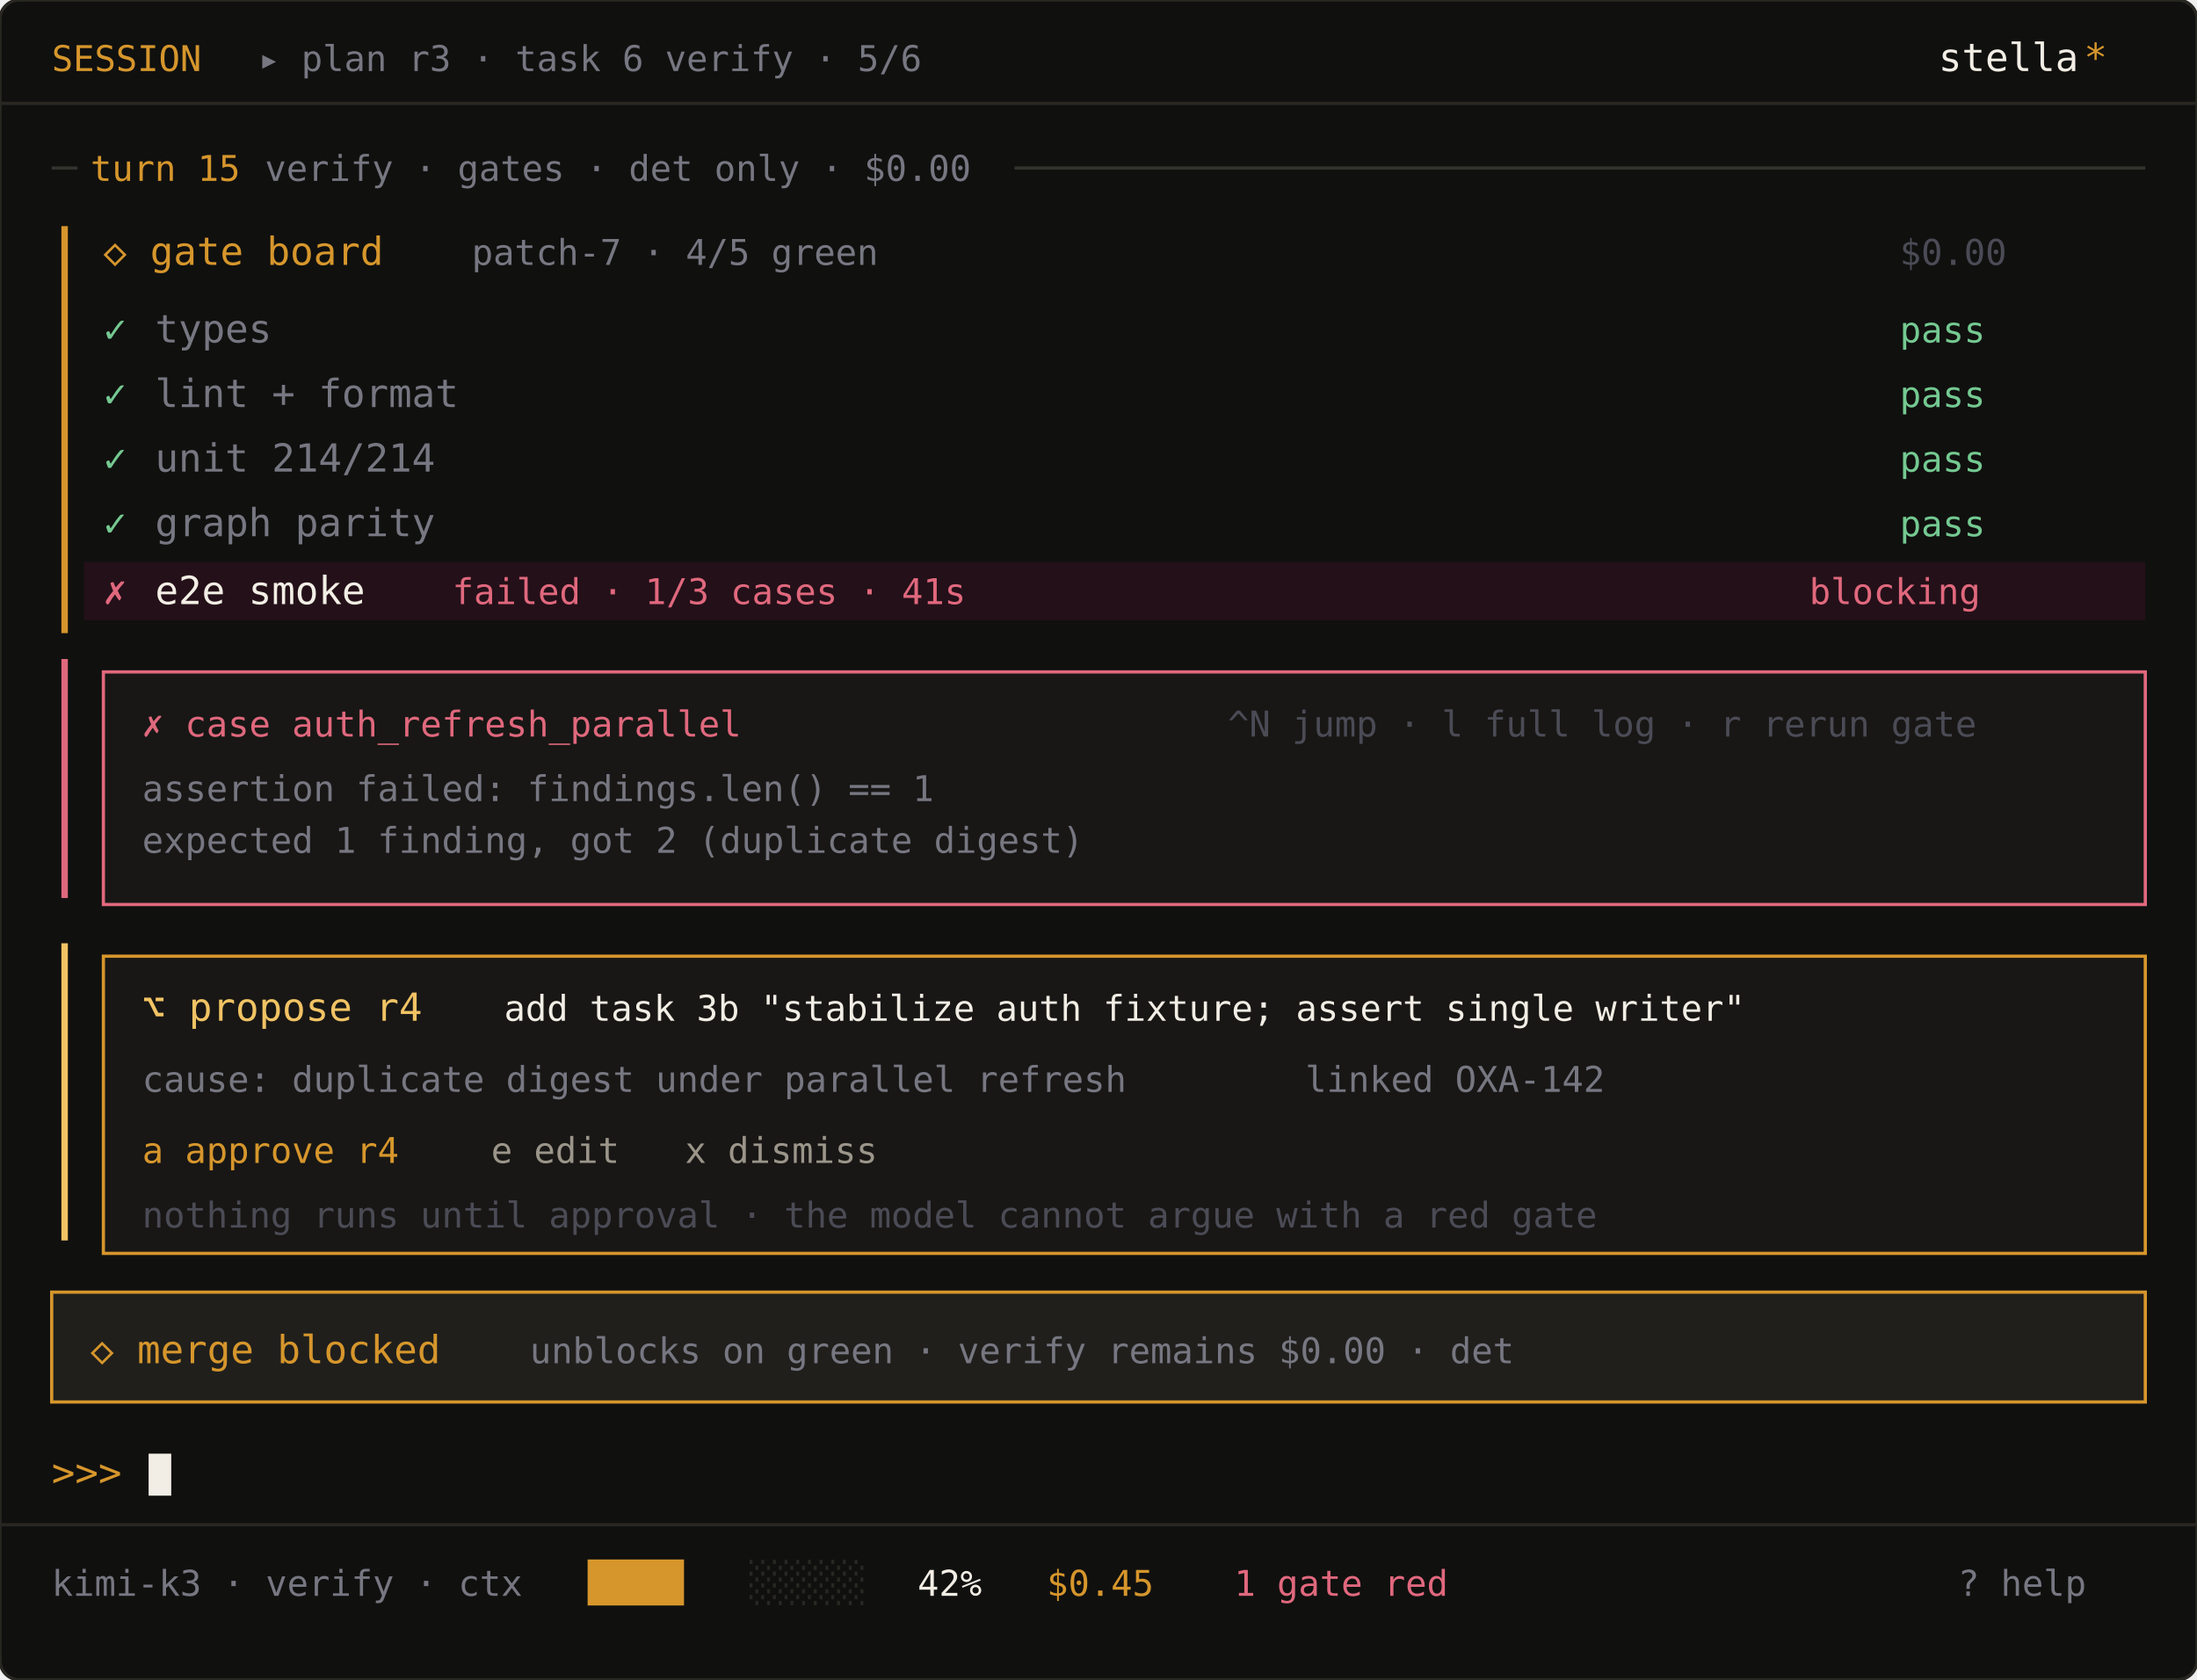
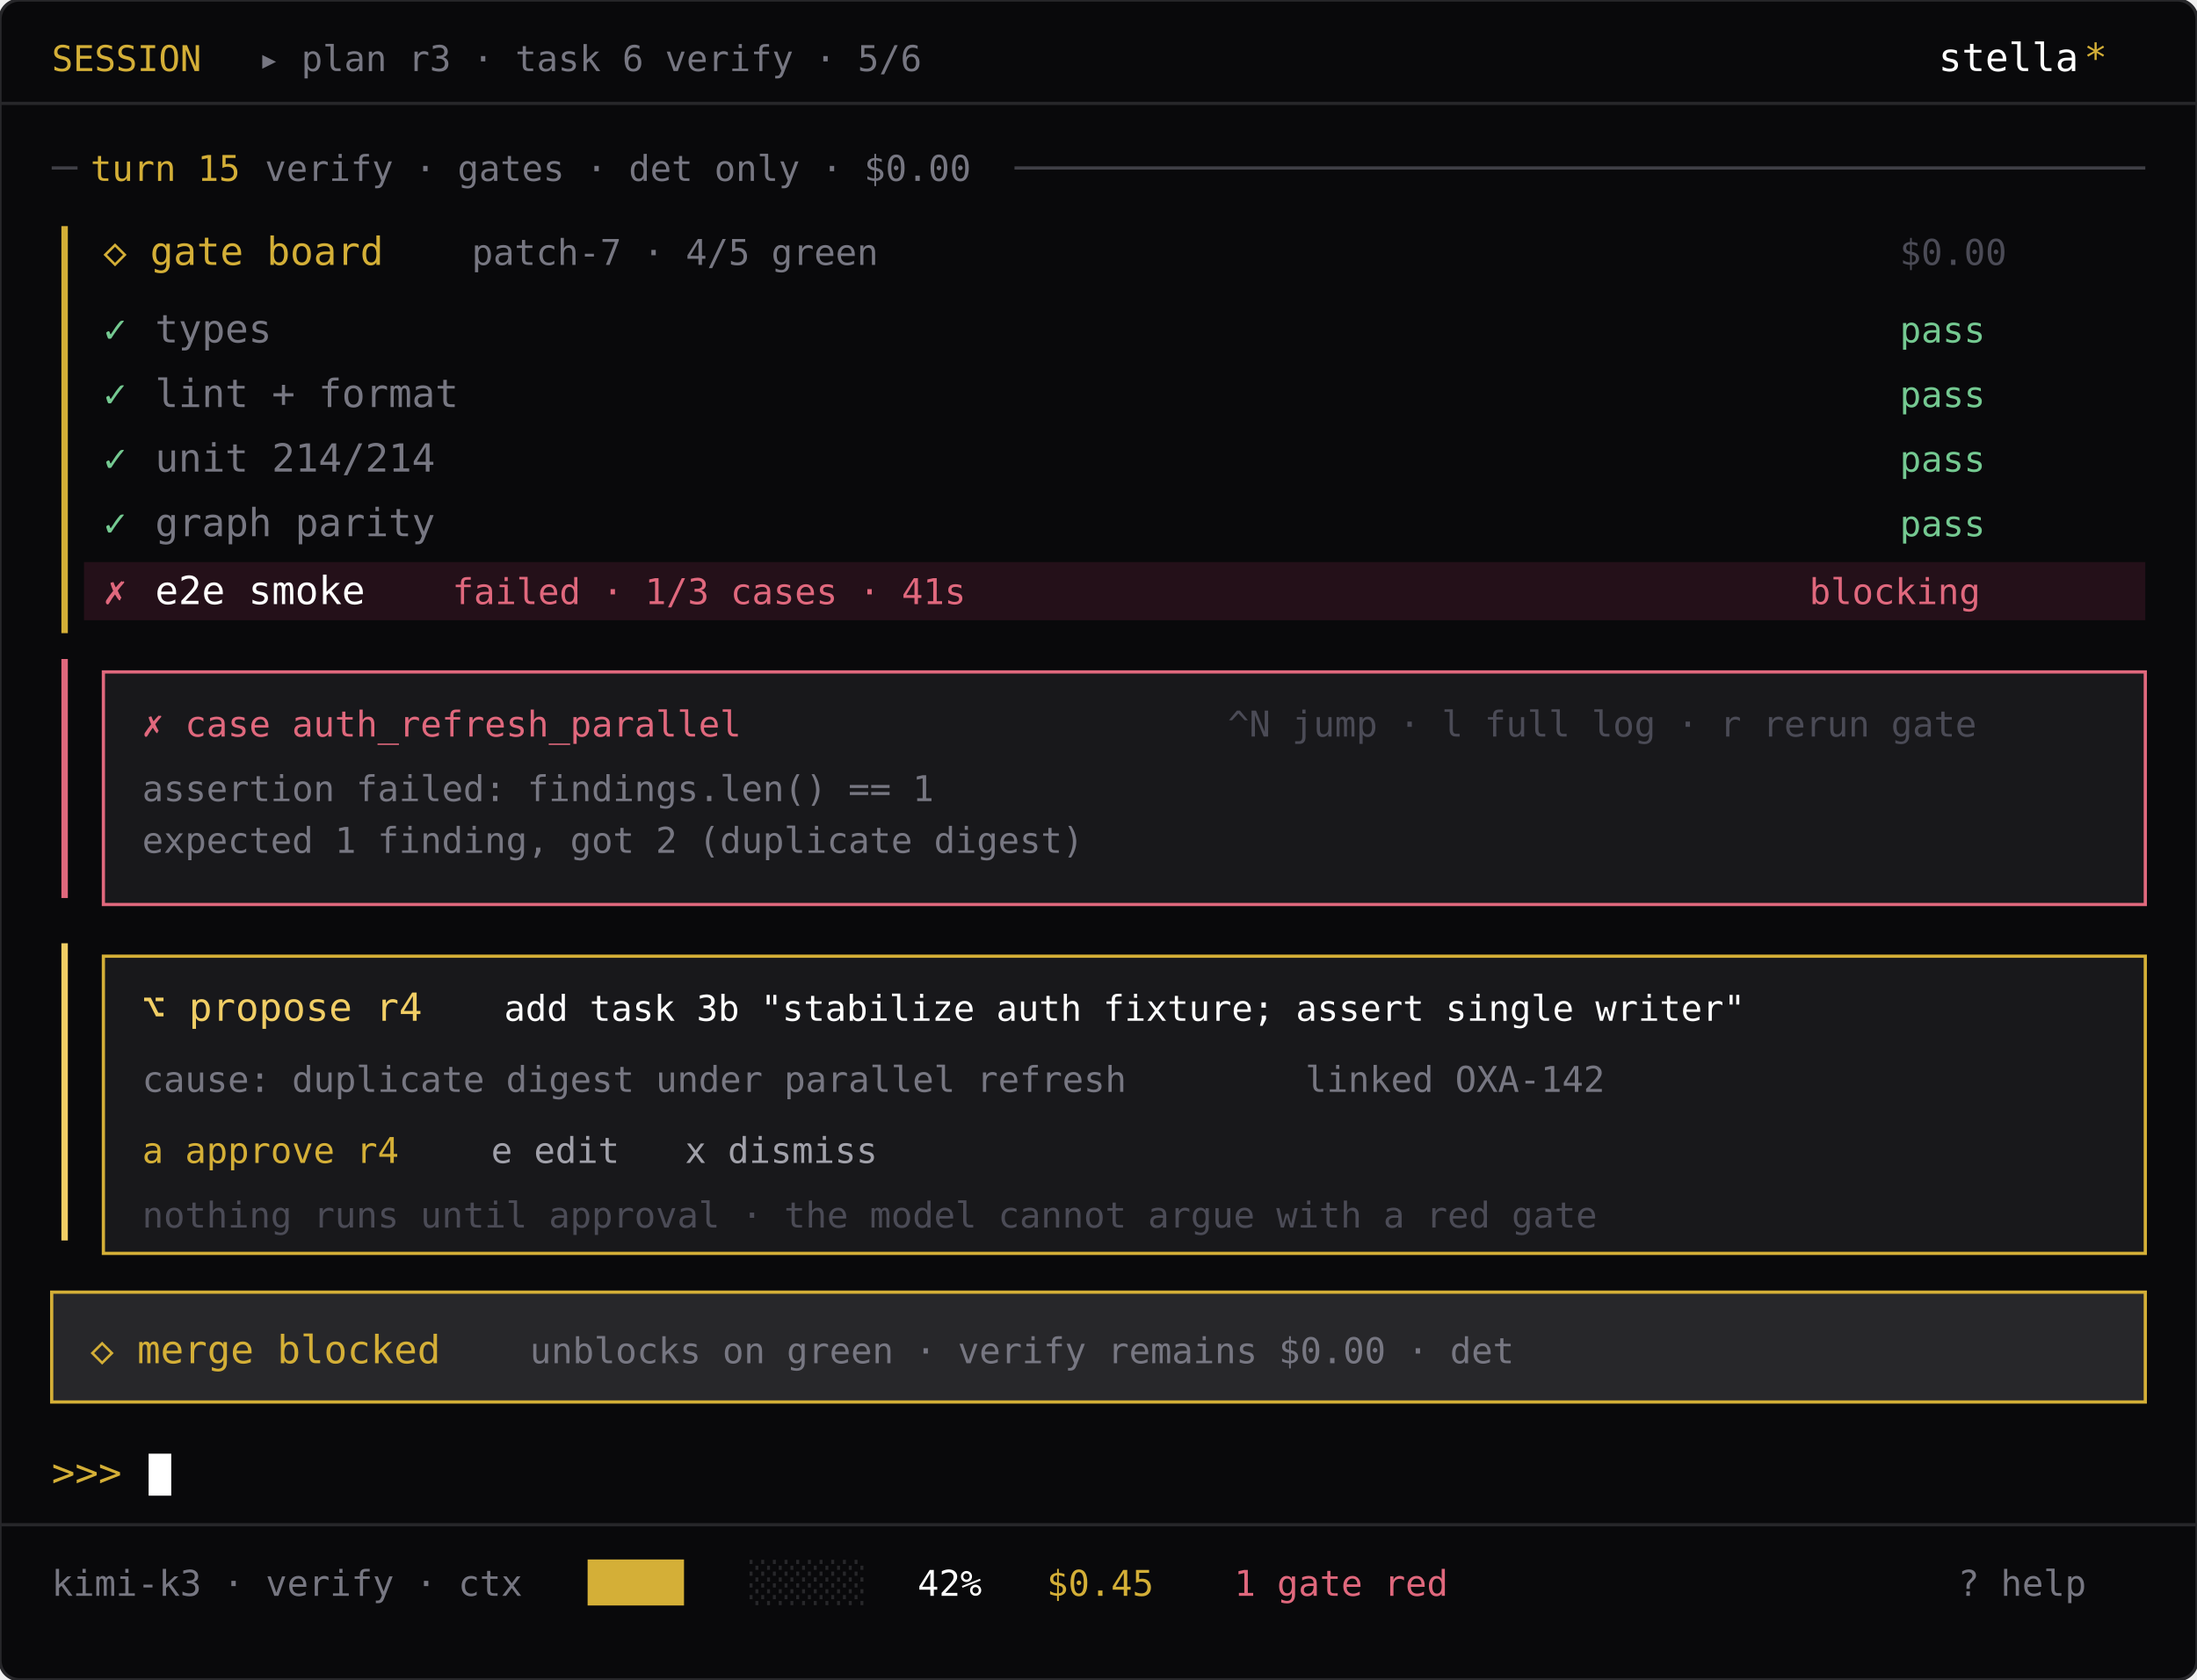
<svg xmlns="http://www.w3.org/2000/svg" viewBox="0 0 680 520" width="680" height="520" font-family="DejaVu Sans Mono, JetBrains Mono, monospace">
-   <rect x="0" y="0" width="680" height="520" rx="6" fill="#10100F" stroke="#292722" stroke-width="1" />
-   <text x="16" y="22" font-size="11" fill="#D6962C" font-weight="500">SESSION</text>
+   <rect x="0" y="0" width="680" height="520" rx="6" fill="#09090B" stroke="#27272A" stroke-width="1" />
+   <text x="16" y="22" font-size="11" fill="#D4AF37" font-weight="500">SESSION</text>
  <text x="80" y="22" font-size="11" fill="#777782">▸ plan r3 · task 6 verify · 5/6</text>
-   <text x="600" y="22" font-size="12" fill="#F2EEE5" font-weight="500">stella</text>
-   <text x="645" y="22" font-size="12" fill="#D6962C" font-weight="500">*</text>
-   <line x1="0" y1="32" x2="680" y2="32" stroke="#292722" stroke-width="1" />
-   <line x1="16" y1="52" x2="664" y2="52" stroke="#34322D" stroke-width="1" />
-   <rect x="24" y="44" width="290" height="14" fill="#10100F" />
-   <text x="28" y="56" font-size="11" fill="#D6962C">turn 15</text>
+   <text x="600" y="22" font-size="12" fill="#FFFFFF" font-weight="500">stella</text>
+   <text x="645" y="22" font-size="12" fill="#D4AF37" font-weight="500">*</text>
+   <line x1="0" y1="32" x2="680" y2="32" stroke="#27272A" stroke-width="1" />
+   <line x1="16" y1="52" x2="664" y2="52" stroke="#3F3F46" stroke-width="1" />
+   <rect x="24" y="44" width="290" height="14" fill="#09090B" />
+   <text x="28" y="56" font-size="11" fill="#D4AF37">turn 15</text>
  <text x="82" y="56" font-size="11" fill="#777782">verify · gates · det only · $0.00</text>
-   <line x1="20" y1="70" x2="20" y2="196" stroke="#D6962C" stroke-width="2" />
-   <text x="32" y="82" font-size="12" fill="#D6962C">◇ gate board</text>
+   <line x1="20" y1="70" x2="20" y2="196" stroke="#D4AF37" stroke-width="2" />
+   <text x="32" y="82" font-size="12" fill="#D4AF37">◇ gate board</text>
  <text x="146" y="82" font-size="11" fill="#777782">patch-7 · 4/5 green</text>
  <text x="588" y="82" font-size="11" fill="#4B4B56">$0.00</text>
  <text x="32" y="106" font-size="12" fill="#74C991">✓</text>
  <text x="48" y="106" font-size="12" fill="#777782">types</text>
  <text x="588" y="106" font-size="11" fill="#74C991">pass</text>
  <text x="32" y="126" font-size="12" fill="#74C991">✓</text>
  <text x="48" y="126" font-size="12" fill="#777782">lint + format</text>
  <text x="588" y="126" font-size="11" fill="#74C991">pass</text>
  <text x="32" y="146" font-size="12" fill="#74C991">✓</text>
  <text x="48" y="146" font-size="12" fill="#777782">unit 214/214</text>
  <text x="588" y="146" font-size="11" fill="#74C991">pass</text>
  <text x="32" y="166" font-size="12" fill="#74C991">✓</text>
  <text x="48" y="166" font-size="12" fill="#777782">graph parity</text>
  <text x="588" y="166" font-size="11" fill="#74C991">pass</text>
  <rect x="26" y="174" width="638" height="18" fill="#241019" />
  <text x="32" y="187" font-size="12" fill="#E0687D">✗</text>
-   <text x="48" y="187" font-size="12" fill="#F2EEE5" font-weight="500">e2e smoke</text>
+   <text x="48" y="187" font-size="12" fill="#FFFFFF" font-weight="500">e2e smoke</text>
  <text x="140" y="187" font-size="11" fill="#E0687D">failed · 1/3 cases · 41s</text>
  <text x="560" y="187" font-size="11" fill="#E0687D">blocking</text>
  <line x1="20" y1="204" x2="20" y2="278" stroke="#E0687D" stroke-width="2" />
-   <rect x="32" y="208" width="632" height="72" fill="#181715" stroke="#E0687D" stroke-width="1" />
+   <rect x="32" y="208" width="632" height="72" fill="#18181B" stroke="#E0687D" stroke-width="1" />
  <text x="44" y="228" font-size="11" fill="#E0687D">✗ case auth_refresh_parallel</text>
  <text x="44" y="248" font-size="11" fill="#777782">assertion failed: findings.len() == 1</text>
  <text x="44" y="264" font-size="11" fill="#777782">expected 1 finding, got 2 (duplicate digest)</text>
  <text x="380" y="228" font-size="11" fill="#4B4B56">^N jump · l full log · r rerun gate</text>
-   <line x1="20" y1="292" x2="20" y2="384" stroke="#F1C364" stroke-width="2" />
-   <rect x="32" y="296" width="632" height="92" fill="#181715" stroke="#D6962C" stroke-width="1" />
-   <text x="44" y="316" font-size="12" fill="#F1C364">⌥ propose r4</text>
-   <text x="156" y="316" font-size="11" fill="#F2EEE5">add task 3b "stabilize auth fixture; assert single writer"</text>
+   <line x1="20" y1="292" x2="20" y2="384" stroke="#F1CE65" stroke-width="2" />
+   <rect x="32" y="296" width="632" height="92" fill="#18181B" stroke="#D4AF37" stroke-width="1" />
+   <text x="44" y="316" font-size="12" fill="#F1CE65">⌥ propose r4</text>
+   <text x="156" y="316" font-size="11" fill="#FFFFFF">add task 3b "stabilize auth fixture; assert single writer"</text>
  <text x="44" y="338" font-size="11" fill="#777782">cause: duplicate digest under parallel refresh</text>
  <text x="404" y="338" font-size="11" fill="#777782">linked OXA-142</text>
-   <text x="44" y="360" font-size="11" fill="#D6962C">a approve r4</text>
-   <text x="152" y="360" font-size="11" fill="#9B958A">e edit</text>
-   <text x="212" y="360" font-size="11" fill="#9B958A">x dismiss</text>
+   <text x="44" y="360" font-size="11" fill="#D4AF37">a approve r4</text>
+   <text x="152" y="360" font-size="11" fill="#A1A1AA">e edit</text>
+   <text x="212" y="360" font-size="11" fill="#A1A1AA">x dismiss</text>
  <text x="44" y="380" font-size="11" fill="#4B4B56">nothing runs until approval · the model cannot argue with a red gate</text>
-   <rect x="16" y="400" width="648" height="34" fill="#201F1C" stroke="#D6962C" stroke-width="1" />
-   <text x="28" y="422" font-size="12" fill="#D6962C" font-weight="500">◇ merge blocked</text>
+   <rect x="16" y="400" width="648" height="34" fill="#27272A" stroke="#D4AF37" stroke-width="1" />
+   <text x="28" y="422" font-size="12" fill="#D4AF37" font-weight="500">◇ merge blocked</text>
  <text x="164" y="422" font-size="11" fill="#777782">unblocks on green · verify remains $0.00 · det</text>
-   <text x="16" y="460" font-size="12" fill="#D6962C" font-weight="500">&gt;&gt;&gt;</text>
-   <rect x="46" y="450" width="7" height="13" fill="#F2EEE5" />
-   <line x1="0" y1="472" x2="680" y2="472" stroke="#292722" stroke-width="1" />
+   <text x="16" y="460" font-size="12" fill="#D4AF37" font-weight="500">&gt;&gt;&gt;</text>
+   <rect x="46" y="450" width="7" height="13" fill="#FFFFFF" />
+   <line x1="0" y1="472" x2="680" y2="472" stroke="#27272A" stroke-width="1" />
  <text x="16" y="494" font-size="11" fill="#777782">kimi-k3 · verify · ctx</text>
-   <text x="182" y="494" font-size="12" fill="#D6962C">████▏</text>
-   <text x="232" y="494" font-size="12" fill="#292722">░░░░░</text>
-   <text x="284" y="494" font-size="11" fill="#F2EEE5">42%</text>
-   <text x="324" y="494" font-size="11" fill="#D6962C">$0.45</text>
+   <text x="182" y="494" font-size="12" fill="#D4AF37">████▏</text>
+   <text x="232" y="494" font-size="12" fill="#27272A">░░░░░</text>
+   <text x="284" y="494" font-size="11" fill="#FFFFFF">42%</text>
+   <text x="324" y="494" font-size="11" fill="#D4AF37">$0.45</text>
  <text x="382" y="494" font-size="11" fill="#E0687D">1 gate red</text>
  <text x="606" y="494" font-size="11" fill="#777782">? help</text>
</svg>
